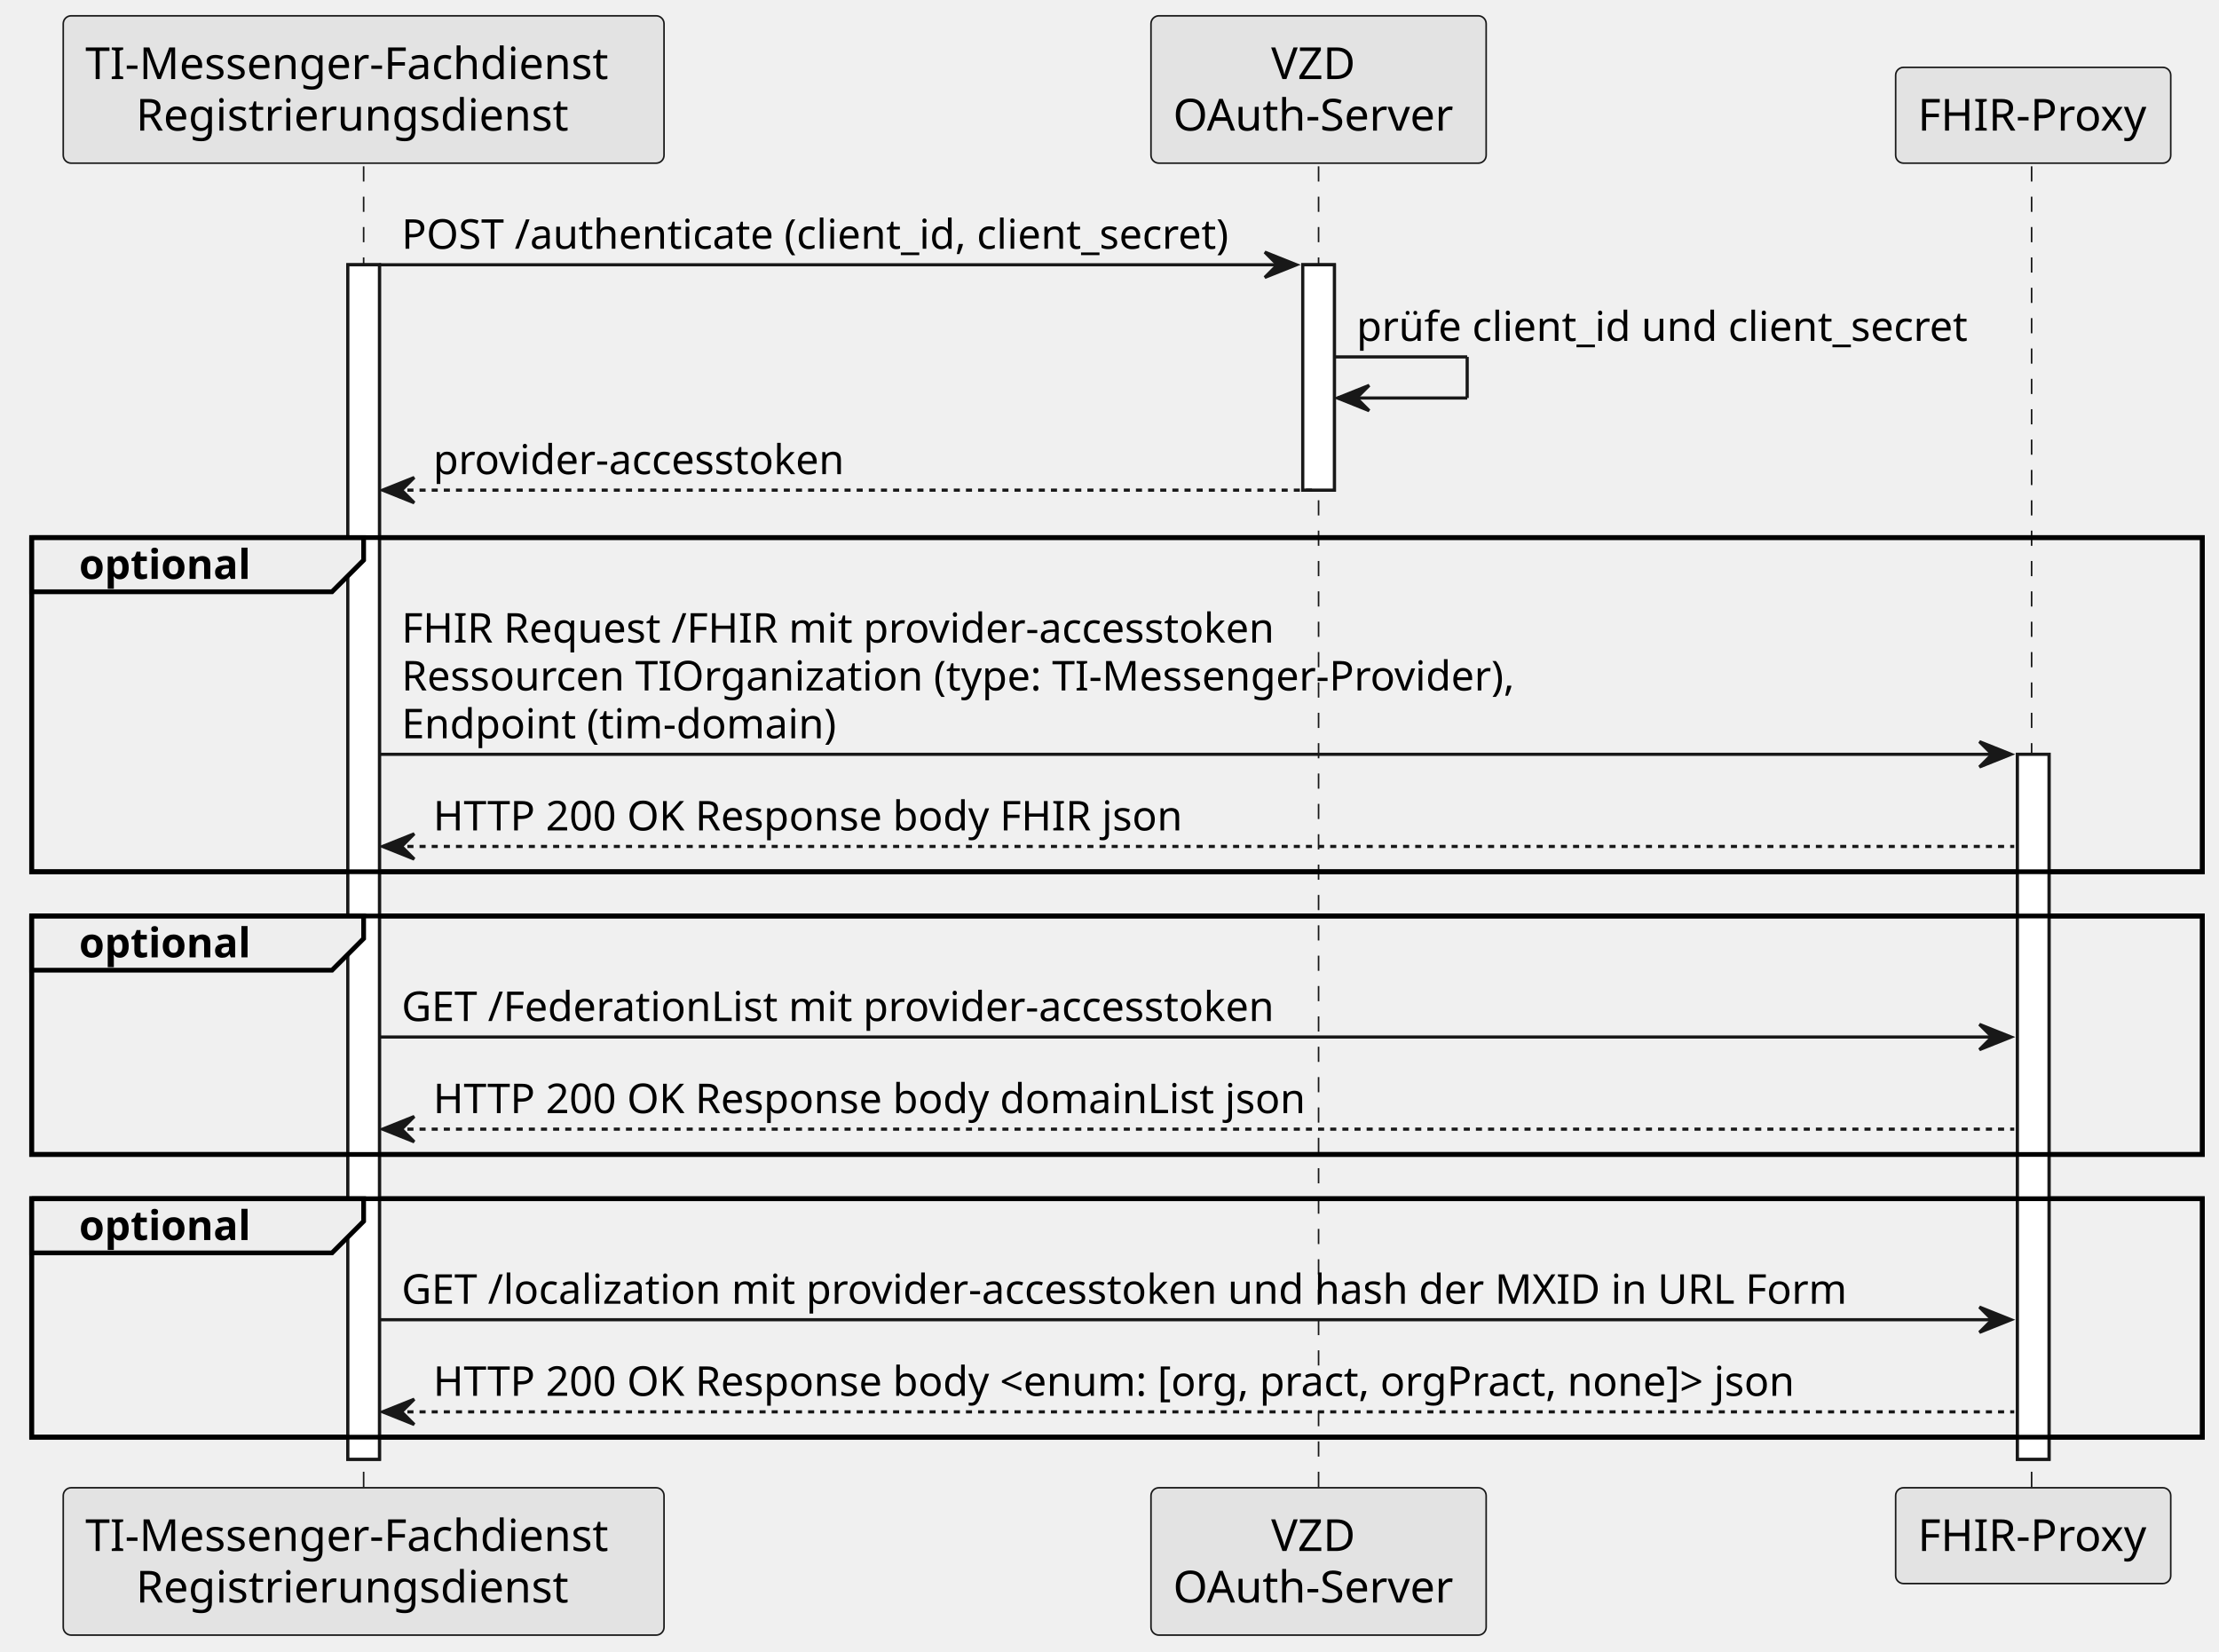
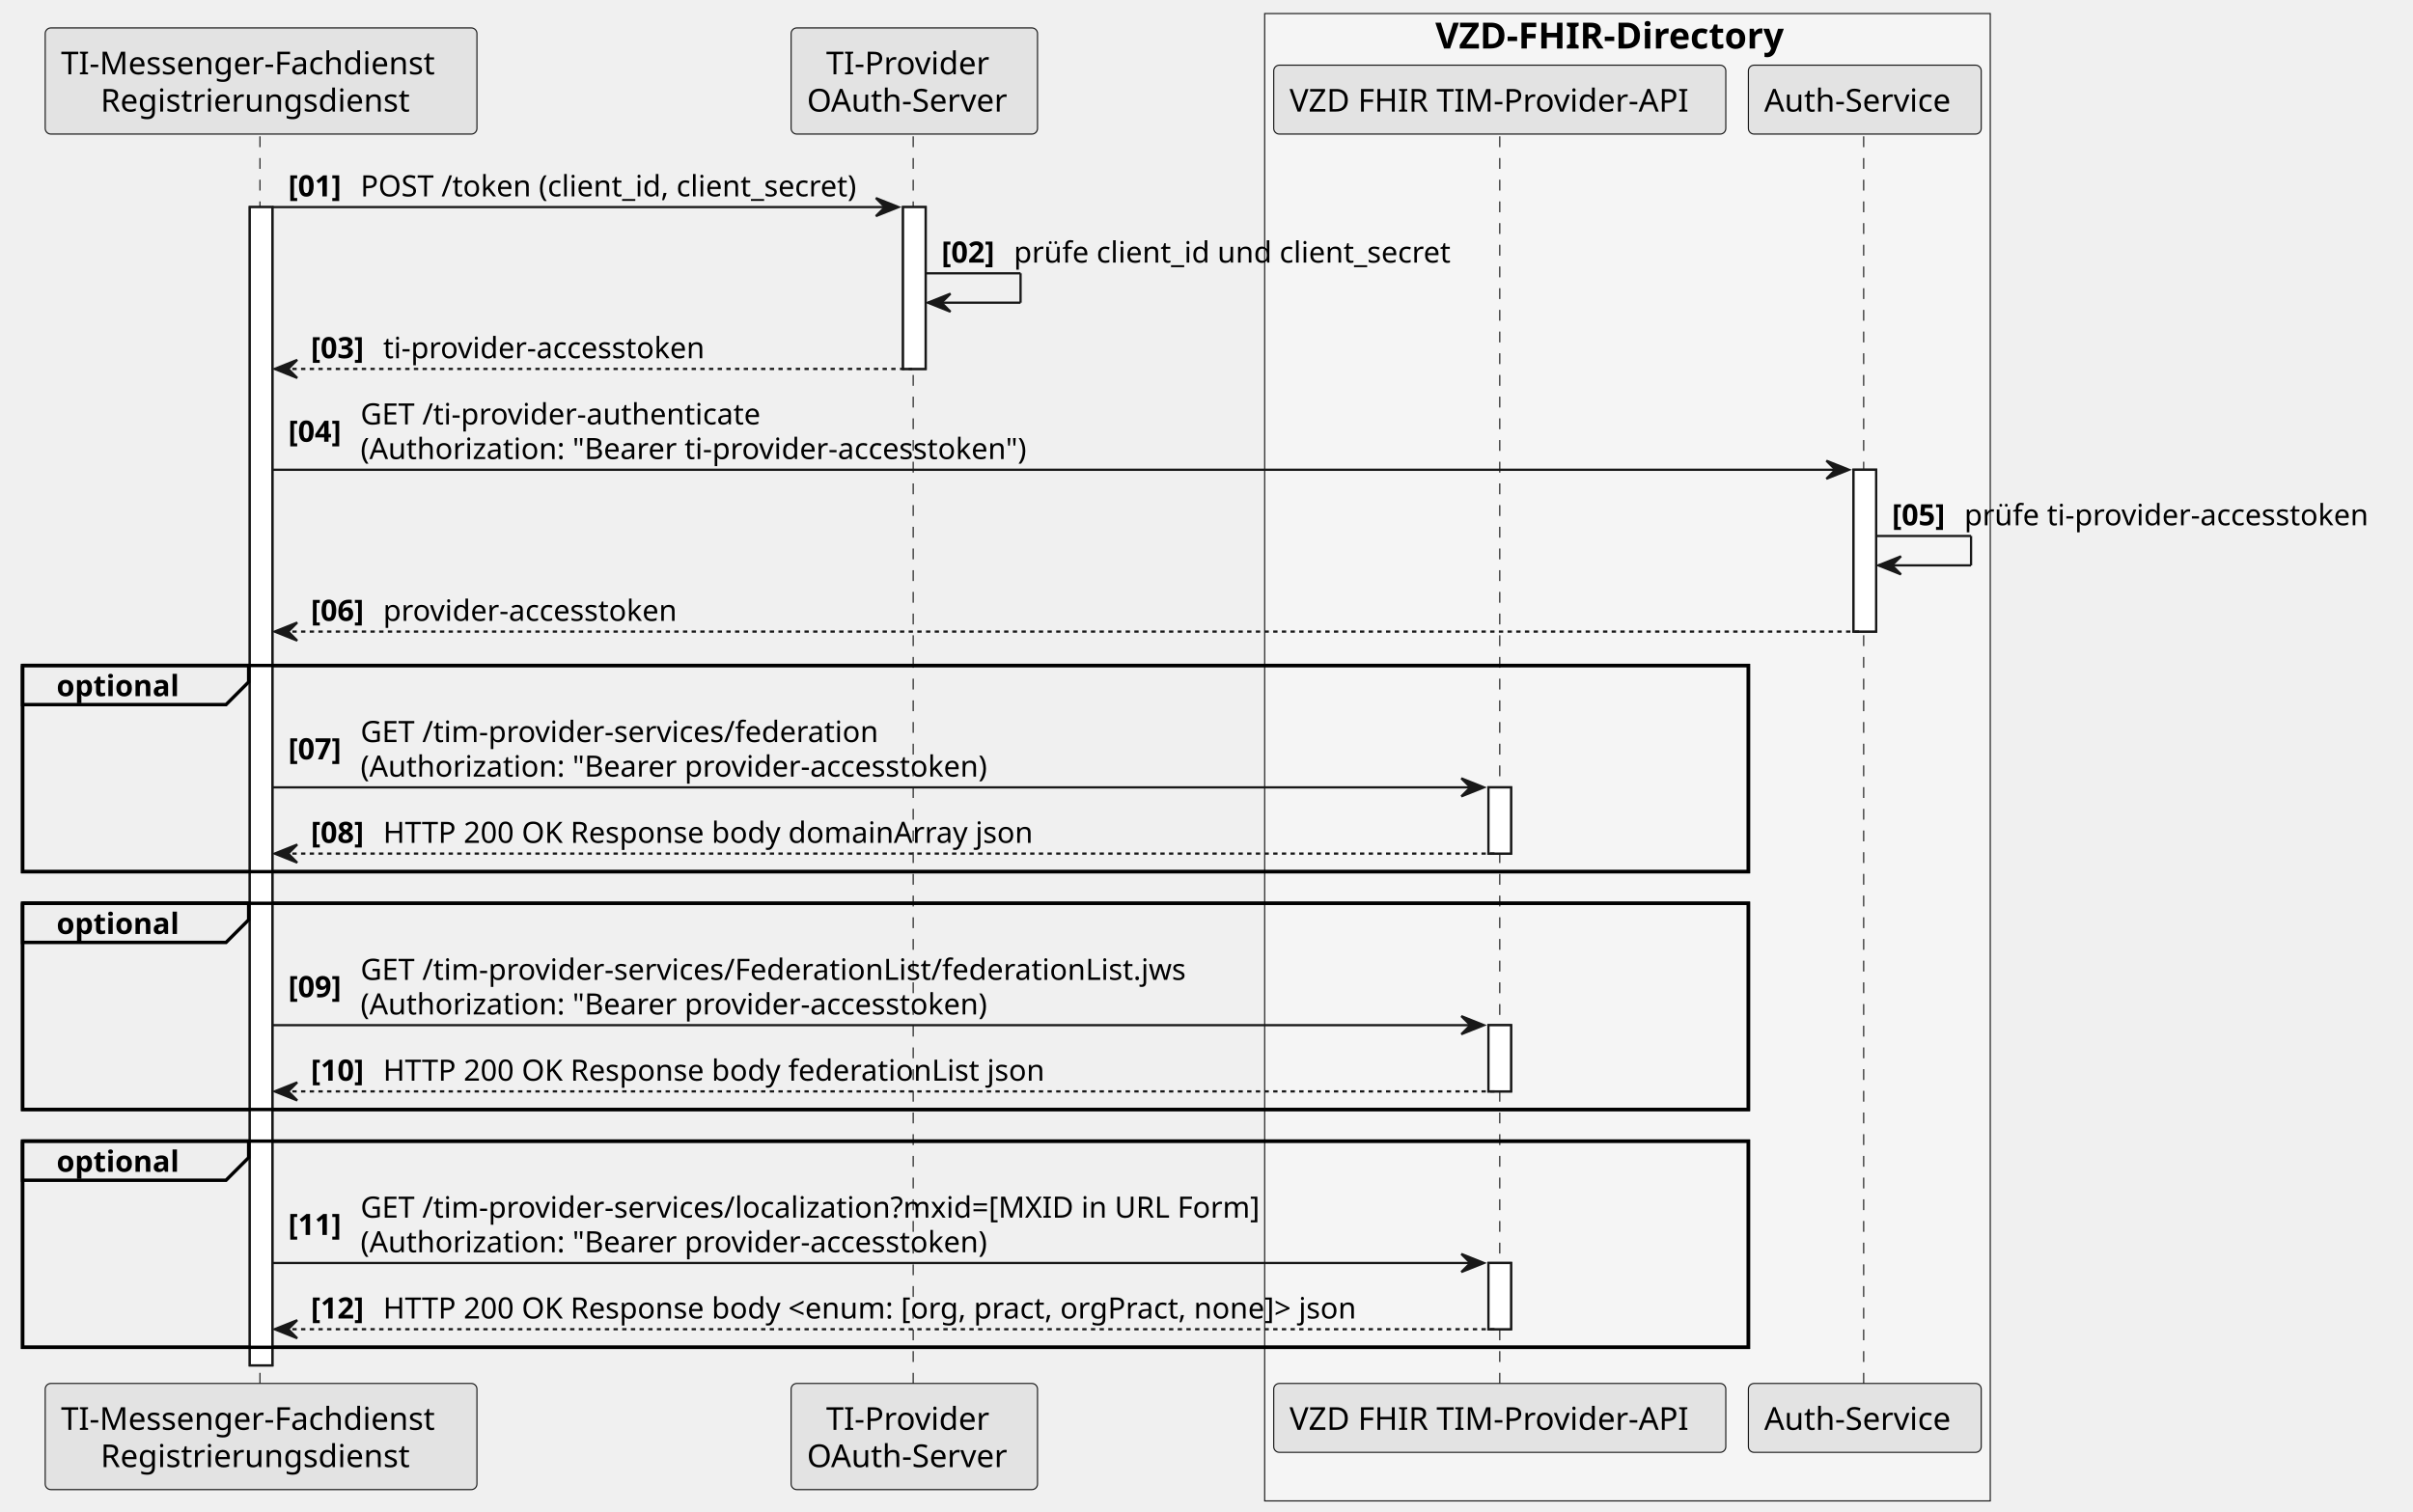
- <svg xmlns="http://www.w3.org/2000/svg" contentStyleType="text/css" height="544.792px" preserveAspectRatio="none" style="width:731px;height:544px;background:#FFFFFF;" version="1.1" viewBox="0 0 731 544" width="731.25px" zoomAndPan="magnify">
+ <svg xmlns="http://www.w3.org/2000/svg" contentStyleType="text/css" height="697.917px" preserveAspectRatio="none" style="width:1112px;height:697px;background:#FFFFFF;" version="1.1" viewBox="0 0 1112 697" width="1112.5px" zoomAndPan="magnify">
  <defs />
  <g>
-     <rect fill="#FFFFFF" height="393.465" style="stroke:#181818;stroke-width:1.042;" width="10.417" x="114.583" y="87.215" />
-     <rect fill="#FFFFFF" height="74.235" style="stroke:#181818;stroke-width:1.042;" width="10.417" x="429.167" y="87.215" />
-     <rect fill="#FFFFFF" height="232.218" style="stroke:#181818;stroke-width:1.042;" width="10.417" x="664.583" y="248.462" />
-     <rect fill="none" height="110.067" style="stroke:#000000;stroke-width:1.562;" width="715.104" x="10.417" y="177.075" />
-     <rect fill="none" height="78.54" style="stroke:#000000;stroke-width:1.562;" width="715.104" x="10.417" y="301.725" />
-     <rect fill="none" height="78.54" style="stroke:#000000;stroke-width:1.562;" width="715.104" x="10.417" y="394.849" />
-     <line style="stroke:#181818;stroke-width:0.521;stroke-dasharray:5.0,5.0;" x1="119.792" x2="119.792" y1="54.785" y2="491.097" />
-     <line style="stroke:#181818;stroke-width:0.521;stroke-dasharray:5.0,5.0;" x1="434.375" x2="434.375" y1="54.785" y2="491.097" />
-     <line style="stroke:#181818;stroke-width:0.521;stroke-dasharray:5.0,5.0;" x1="669.271" x2="669.271" y1="54.785" y2="491.097" />
-     <rect fill="#E3E3E3" height="48.535" rx="2.604" ry="2.604" style="stroke:#181818;stroke-width:0.521;" width="197.917" x="20.833" y="5.208" />
-     <text fill="#000000" font-family="sans-serif" font-size="14.583" lengthAdjust="spacing" textLength="183.333" x="28.125" y="26.037">TI-Messenger-Fachdienst</text>
-     <text fill="#000000" font-family="sans-serif" font-size="14.583" lengthAdjust="spacing" textLength="150" x="44.792" y="43.013">Registrierungsdienst</text>
-     <rect fill="#E3E3E3" height="48.535" rx="2.604" ry="2.604" style="stroke:#181818;stroke-width:0.521;" width="197.917" x="20.833" y="490.055" />
-     <text fill="#000000" font-family="sans-serif" font-size="14.583" lengthAdjust="spacing" textLength="183.333" x="28.125" y="510.884">TI-Messenger-Fachdienst</text>
-     <text fill="#000000" font-family="sans-serif" font-size="14.583" lengthAdjust="spacing" textLength="150" x="44.792" y="527.86">Registrierungsdienst</text>
-     <rect fill="#E3E3E3" height="48.535" rx="2.604" ry="2.604" style="stroke:#181818;stroke-width:0.521;" width="110.417" x="379.167" y="5.208" />
-     <text fill="#000000" font-family="sans-serif" font-size="14.583" lengthAdjust="spacing" textLength="31.25" x="418.75" y="26.037">VZD</text>
-     <text fill="#000000" font-family="sans-serif" font-size="14.583" lengthAdjust="spacing" textLength="95.833" x="386.458" y="43.013">OAuth-Server</text>
-     <rect fill="#E3E3E3" height="48.535" rx="2.604" ry="2.604" style="stroke:#181818;stroke-width:0.521;" width="110.417" x="379.167" y="490.055" />
-     <text fill="#000000" font-family="sans-serif" font-size="14.583" lengthAdjust="spacing" textLength="31.25" x="418.75" y="510.884">VZD</text>
-     <text fill="#000000" font-family="sans-serif" font-size="14.583" lengthAdjust="spacing" textLength="95.833" x="386.458" y="527.86">OAuth-Server</text>
-     <rect fill="#E3E3E3" height="31.559" rx="2.604" ry="2.604" style="stroke:#181818;stroke-width:0.521;" width="90.625" x="624.479" y="22.184" />
-     <text fill="#000000" font-family="sans-serif" font-size="14.583" lengthAdjust="spacing" textLength="76.042" x="631.771" y="43.013">FHIR-Proxy</text>
-     <rect fill="#E3E3E3" height="31.559" rx="2.604" ry="2.604" style="stroke:#181818;stroke-width:0.521;" width="90.625" x="624.479" y="490.055" />
-     <text fill="#000000" font-family="sans-serif" font-size="14.583" lengthAdjust="spacing" textLength="76.042" x="631.771" y="510.884">FHIR-Proxy</text>
-     <rect fill="#FFFFFF" height="393.465" style="stroke:#181818;stroke-width:1.042;" width="10.417" x="114.583" y="87.215" />
-     <rect fill="#FFFFFF" height="74.235" style="stroke:#181818;stroke-width:1.042;" width="10.417" x="429.167" y="87.215" />
-     <rect fill="#FFFFFF" height="232.218" style="stroke:#181818;stroke-width:1.042;" width="10.417" x="664.583" y="248.462" />
-     <polygon fill="#181818" points="416.667,83.049,427.083,87.215,416.667,91.382,420.833,87.215" style="stroke:#181818;stroke-width:1.042;" />
-     <line style="stroke:#181818;stroke-width:1.042;" x1="125" x2="422.917" y1="87.215" y2="87.215" />
-     <text fill="#000000" font-family="sans-serif" font-size="13.542" lengthAdjust="spacing" textLength="289.583" x="132.292" y="81.938">POST /authenticate (client_id, client_secret)</text>
-     <line style="stroke:#181818;stroke-width:1.042;" x1="439.583" x2="483.333" y1="117.562" y2="117.562" />
-     <line style="stroke:#181818;stroke-width:1.042;" x1="483.333" x2="483.333" y1="117.562" y2="131.103" />
-     <line style="stroke:#181818;stroke-width:1.042;" x1="440.625" x2="483.333" y1="131.103" y2="131.103" />
-     <polygon fill="#181818" points="451.042,126.937,440.625,131.103,451.042,135.27,446.875,131.103" style="stroke:#181818;stroke-width:1.042;" />
-     <text fill="#000000" font-family="sans-serif" font-size="13.542" lengthAdjust="spacing" textLength="210.417" x="446.875" y="112.285">prüfe client_id und client_secret</text>
-     <polygon fill="#181818" points="136.458,157.284,126.042,161.45,136.458,165.617,132.292,161.45" style="stroke:#181818;stroke-width:1.042;" />
-     <line style="stroke:#181818;stroke-width:1.042;stroke-dasharray:2.0,2.0;" x1="130.208" x2="433.333" y1="161.45" y2="161.45" />
-     <text fill="#000000" font-family="sans-serif" font-size="13.542" lengthAdjust="spacing" textLength="142.708" x="142.708" y="156.173">provider-accesstoken</text>
-     <path d="M10.417,177.075 L119.792,177.075 L119.792,184.505 L109.375,194.922 L10.417,194.922 L10.417,177.075 " fill="#EEEEEE" style="stroke:#000000;stroke-width:1.562;" />
-     <rect fill="none" height="110.067" style="stroke:#000000;stroke-width:1.562;" width="715.104" x="10.417" y="177.075" />
-     <text fill="#000000" font-family="sans-serif" font-size="13.542" font-weight="bold" lengthAdjust="spacing" textLength="62.5" x="26.042" y="190.686">optional</text>
-     <polygon fill="#181818" points="652.083,244.295,662.5,248.462,652.083,252.629,656.25,248.462" style="stroke:#181818;stroke-width:1.042;" />
-     <line style="stroke:#181818;stroke-width:1.042;" x1="125" x2="658.333" y1="248.462" y2="248.462" />
-     <text fill="#000000" font-family="sans-serif" font-size="13.542" lengthAdjust="spacing" textLength="297.917" x="132.292" y="211.658">FHIR Request /FHIR mit provider-accesstoken</text>
-     <text fill="#000000" font-family="sans-serif" font-size="13.542" lengthAdjust="spacing" textLength="380.208" x="132.292" y="227.422">Ressourcen TIOrganization (type: TI-Messenger-Provider),</text>
-     <text fill="#000000" font-family="sans-serif" font-size="13.542" lengthAdjust="spacing" textLength="150" x="132.292" y="243.185">Endpoint (tim-domain)</text>
-     <polygon fill="#181818" points="136.458,274.642,126.042,278.809,136.458,282.975,132.292,278.809" style="stroke:#181818;stroke-width:1.042;" />
-     <line style="stroke:#181818;stroke-width:1.042;stroke-dasharray:2.0,2.0;" x1="130.208" x2="663.542" y1="278.809" y2="278.809" />
-     <text fill="#000000" font-family="sans-serif" font-size="13.542" lengthAdjust="spacing" textLength="255.208" x="142.708" y="273.532">HTTP 200 OK Response body FHIR json</text>
-     <path d="M10.417,301.725 L119.792,301.725 L119.792,309.155 L109.375,319.572 L10.417,319.572 L10.417,301.725 " fill="#EEEEEE" style="stroke:#000000;stroke-width:1.562;" />
-     <rect fill="none" height="78.54" style="stroke:#000000;stroke-width:1.562;" width="715.104" x="10.417" y="301.725" />
-     <text fill="#000000" font-family="sans-serif" font-size="13.542" font-weight="bold" lengthAdjust="spacing" textLength="62.5" x="26.042" y="315.337">optional</text>
-     <polygon fill="#181818" points="652.083,337.419,662.5,341.585,652.083,345.752,656.25,341.585" style="stroke:#181818;stroke-width:1.042;" />
-     <line style="stroke:#181818;stroke-width:1.042;" x1="125" x2="658.333" y1="341.585" y2="341.585" />
-     <text fill="#000000" font-family="sans-serif" font-size="13.542" lengthAdjust="spacing" textLength="301.042" x="132.292" y="336.308">GET /FederationList mit provider-accesstoken</text>
-     <polygon fill="#181818" points="136.458,367.765,126.042,371.932,136.458,376.099,132.292,371.932" style="stroke:#181818;stroke-width:1.042;" />
-     <line style="stroke:#181818;stroke-width:1.042;stroke-dasharray:2.0,2.0;" x1="130.208" x2="663.542" y1="371.932" y2="371.932" />
-     <text fill="#000000" font-family="sans-serif" font-size="13.542" lengthAdjust="spacing" textLength="298.958" x="142.708" y="366.655">HTTP 200 OK Response body domainList json</text>
-     <path d="M10.417,394.849 L119.792,394.849 L119.792,402.279 L109.375,412.695 L10.417,412.695 L10.417,394.849 " fill="#EEEEEE" style="stroke:#000000;stroke-width:1.562;" />
-     <rect fill="none" height="78.54" style="stroke:#000000;stroke-width:1.562;" width="715.104" x="10.417" y="394.849" />
-     <text fill="#000000" font-family="sans-serif" font-size="13.542" font-weight="bold" lengthAdjust="spacing" textLength="62.5" x="26.042" y="408.46">optional</text>
-     <polygon fill="#181818" points="652.083,430.542,662.5,434.709,652.083,438.875,656.25,434.709" style="stroke:#181818;stroke-width:1.042;" />
-     <line style="stroke:#181818;stroke-width:1.042;" x1="125" x2="658.333" y1="434.709" y2="434.709" />
-     <text fill="#000000" font-family="sans-serif" font-size="13.542" lengthAdjust="spacing" textLength="494.792" x="132.292" y="429.432">GET /localization mit provider-accesstoken und hash der MXID in URL Form</text>
-     <polygon fill="#181818" points="136.458,460.889,126.042,465.055,136.458,469.222,132.292,465.055" style="stroke:#181818;stroke-width:1.042;" />
-     <line style="stroke:#181818;stroke-width:1.042;stroke-dasharray:2.0,2.0;" x1="130.208" x2="663.542" y1="465.055" y2="465.055" />
-     <text fill="#000000" font-family="sans-serif" font-size="13.542" lengthAdjust="spacing" textLength="477.083" x="142.708" y="459.778">HTTP 200 OK Response body &lt;enum: [org, pract, orgPract, none]&gt; json</text>
+     <rect fill="#F5F5F5" height="685.634" style="stroke:#181818;stroke-width:0.521;" width="334.375" x="582.812" y="6.25" />
+     <text fill="#000000" font-family="sans-serif" font-size="16.667" font-weight="bold" lengthAdjust="spacing" textLength="172.917" x="661.458" y="22.363">VZD-FHIR-Directory</text>
+     <text fill="#000000" font-family="sans-serif" font-size="13.542" font-weight="bold" lengthAdjust="spacing" textLength="4.167" x="834.375" y="23.023"> </text>
+     <rect fill="#FFFFFF" height="533.948" style="stroke:#181818;stroke-width:1.042;" width="10.417" x="115.104" y="95.461" />
+     <rect fill="#FFFFFF" height="74.605" style="stroke:#181818;stroke-width:1.042;" width="10.417" x="416.146" y="95.461" />
+     <rect fill="#FFFFFF" height="30.532" style="stroke:#181818;stroke-width:1.042;" width="10.417" x="685.938" y="362.956" />
+     <rect fill="#FFFFFF" height="30.532" style="stroke:#181818;stroke-width:1.042;" width="10.417" x="685.938" y="472.583" />
+     <rect fill="#FFFFFF" height="30.532" style="stroke:#181818;stroke-width:1.042;" width="10.417" x="685.938" y="582.21" />
+     <rect fill="#FFFFFF" height="74.605" style="stroke:#181818;stroke-width:1.042;" width="10.417" x="854.167" y="216.547" />
+     <rect fill="none" height="95.044" style="stroke:#000000;stroke-width:1.562;" width="795.312" x="10.417" y="306.777" />
+     <rect fill="none" height="95.044" style="stroke:#000000;stroke-width:1.562;" width="795.312" x="10.417" y="416.404" />
+     <rect fill="none" height="95.044" style="stroke:#000000;stroke-width:1.562;" width="795.312" x="10.417" y="526.032" />
+     <line style="stroke:#181818;stroke-width:0.521;stroke-dasharray:5.0,5.0;" x1="119.792" x2="119.792" y1="62.846" y2="638.784" />
+     <line style="stroke:#181818;stroke-width:0.521;stroke-dasharray:5.0,5.0;" x1="420.833" x2="420.833" y1="62.846" y2="638.784" />
+     <line style="stroke:#181818;stroke-width:0.521;stroke-dasharray:5.0,5.0;" x1="691.146" x2="691.146" y1="62.846" y2="638.784" />
+     <line style="stroke:#181818;stroke-width:0.521;stroke-dasharray:5.0,5.0;" x1="858.854" x2="858.854" y1="62.846" y2="638.784" />
+     <rect fill="#E3E3E3" height="48.934" rx="2.604" ry="2.604" style="stroke:#181818;stroke-width:0.521;" width="198.958" x="20.833" y="12.87" />
+     <text fill="#000000" font-family="sans-serif" font-size="14.583" lengthAdjust="spacing" textLength="184.375" x="28.125" y="34.261">TI-Messenger-Fachdienst</text>
+     <text fill="#000000" font-family="sans-serif" font-size="14.583" lengthAdjust="spacing" textLength="147.917" x="46.354" y="51.436">Registrierungsdienst</text>
+     <rect fill="#E3E3E3" height="48.934" rx="2.604" ry="2.604" style="stroke:#181818;stroke-width:0.521;" width="198.958" x="20.833" y="637.742" />
+     <text fill="#000000" font-family="sans-serif" font-size="14.583" lengthAdjust="spacing" textLength="184.375" x="28.125" y="659.133">TI-Messenger-Fachdienst</text>
+     <text fill="#000000" font-family="sans-serif" font-size="14.583" lengthAdjust="spacing" textLength="147.917" x="46.354" y="676.308">Registrierungsdienst</text>
+     <rect fill="#E3E3E3" height="48.934" rx="2.604" ry="2.604" style="stroke:#181818;stroke-width:0.521;" width="113.542" x="364.583" y="12.87" />
+     <text fill="#000000" font-family="sans-serif" font-size="14.583" lengthAdjust="spacing" textLength="81.25" x="380.729" y="34.261">TI-Provider</text>
+     <text fill="#000000" font-family="sans-serif" font-size="14.583" lengthAdjust="spacing" textLength="98.958" x="371.875" y="51.436">OAuth-Server</text>
+     <rect fill="#E3E3E3" height="48.934" rx="2.604" ry="2.604" style="stroke:#181818;stroke-width:0.521;" width="113.542" x="364.583" y="637.742" />
+     <text fill="#000000" font-family="sans-serif" font-size="14.583" lengthAdjust="spacing" textLength="81.25" x="380.729" y="659.133">TI-Provider</text>
+     <text fill="#000000" font-family="sans-serif" font-size="14.583" lengthAdjust="spacing" textLength="98.958" x="371.875" y="676.308">OAuth-Server</text>
+     <rect fill="#E3E3E3" height="31.759" rx="2.604" ry="2.604" style="stroke:#181818;stroke-width:0.521;" width="208.333" x="586.979" y="30.046" />
+     <text fill="#000000" font-family="sans-serif" font-size="14.583" lengthAdjust="spacing" textLength="193.75" x="594.271" y="51.436">VZD FHIR TIM-Provider-API</text>
+     <rect fill="#E3E3E3" height="31.759" rx="2.604" ry="2.604" style="stroke:#181818;stroke-width:0.521;" width="208.333" x="586.979" y="637.742" />
+     <text fill="#000000" font-family="sans-serif" font-size="14.583" lengthAdjust="spacing" textLength="193.75" x="594.271" y="659.133">VZD FHIR TIM-Provider-API</text>
+     <rect fill="#E3E3E3" height="31.759" rx="2.604" ry="2.604" style="stroke:#181818;stroke-width:0.521;" width="107.292" x="805.729" y="30.046" />
+     <text fill="#000000" font-family="sans-serif" font-size="14.583" lengthAdjust="spacing" textLength="92.708" x="813.021" y="51.436">Auth-Service</text>
+     <rect fill="#E3E3E3" height="31.759" rx="2.604" ry="2.604" style="stroke:#181818;stroke-width:0.521;" width="107.292" x="805.729" y="637.742" />
+     <text fill="#000000" font-family="sans-serif" font-size="14.583" lengthAdjust="spacing" textLength="92.708" x="813.021" y="659.133">Auth-Service</text>
+     <rect fill="#FFFFFF" height="533.948" style="stroke:#181818;stroke-width:1.042;" width="10.417" x="115.104" y="95.461" />
+     <rect fill="#FFFFFF" height="74.605" style="stroke:#181818;stroke-width:1.042;" width="10.417" x="416.146" y="95.461" />
+     <rect fill="#FFFFFF" height="30.532" style="stroke:#181818;stroke-width:1.042;" width="10.417" x="685.938" y="362.956" />
+     <rect fill="#FFFFFF" height="30.532" style="stroke:#181818;stroke-width:1.042;" width="10.417" x="685.938" y="472.583" />
+     <rect fill="#FFFFFF" height="30.532" style="stroke:#181818;stroke-width:1.042;" width="10.417" x="685.938" y="582.21" />
+     <rect fill="#FFFFFF" height="74.605" style="stroke:#181818;stroke-width:1.042;" width="10.417" x="854.167" y="216.547" />
+     <polygon fill="#181818" points="403.646,91.294,414.062,95.461,403.646,99.628,407.812,95.461" style="stroke:#181818;stroke-width:1.042;" />
+     <line style="stroke:#181818;stroke-width:1.042;" x1="125.521" x2="409.896" y1="95.461" y2="95.461" />
+     <text fill="#000000" font-family="sans-serif" font-size="13.542" font-weight="bold" lengthAdjust="spacing" textLength="29.167" x="132.812" y="90.521">[01]</text>
+     <text fill="#000000" font-family="sans-serif" font-size="13.542" lengthAdjust="spacing" textLength="242.708" x="166.146" y="90.521">POST /token (client_id, client_secret)</text>
+     <line style="stroke:#181818;stroke-width:1.042;" x1="426.562" x2="470.312" y1="125.993" y2="125.993" />
+     <line style="stroke:#181818;stroke-width:1.042;" x1="470.312" x2="470.312" y1="125.993" y2="139.535" />
+     <line style="stroke:#181818;stroke-width:1.042;" x1="427.604" x2="470.312" y1="139.535" y2="139.535" />
+     <polygon fill="#181818" points="438.021,135.368,427.604,139.535,438.021,143.701,433.854,139.535" style="stroke:#181818;stroke-width:1.042;" />
+     <text fill="#000000" font-family="sans-serif" font-size="13.542" font-weight="bold" lengthAdjust="spacing" textLength="29.167" x="433.854" y="121.053">[02]</text>
+     <text fill="#000000" font-family="sans-serif" font-size="13.542" lengthAdjust="spacing" textLength="211.458" x="467.188" y="121.053">prüfe client_id und client_secret</text>
+     <polygon fill="#181818" points="136.979,165.9,126.562,170.066,136.979,174.233,132.812,170.066" style="stroke:#181818;stroke-width:1.042;" />
+     <line style="stroke:#181818;stroke-width:1.042;stroke-dasharray:2.0,2.0;" x1="130.729" x2="420.312" y1="170.066" y2="170.066" />
+     <text fill="#000000" font-family="sans-serif" font-size="13.542" font-weight="bold" lengthAdjust="spacing" textLength="29.167" x="143.229" y="165.126">[03]</text>
+     <text fill="#000000" font-family="sans-serif" font-size="13.542" lengthAdjust="spacing" textLength="161.458" x="176.562" y="165.126">ti-provider-accesstoken</text>
+     <polygon fill="#181818" points="841.667,212.38,852.083,216.547,841.667,220.713,845.833,216.547" style="stroke:#181818;stroke-width:1.042;" />
+     <line style="stroke:#181818;stroke-width:1.042;" x1="125.521" x2="847.917" y1="216.547" y2="216.547" />
+     <text fill="#000000" font-family="sans-serif" font-size="13.542" font-weight="bold" lengthAdjust="spacing" textLength="29.167" x="132.812" y="203.633">[04]</text>
+     <text fill="#000000" font-family="sans-serif" font-size="13.542" lengthAdjust="spacing" textLength="197.917" x="166.146" y="195.658">GET /ti-provider-authenticate</text>
+     <text fill="#000000" font-family="sans-serif" font-size="13.542" lengthAdjust="spacing" textLength="321.875" x="166.146" y="211.607">(Authorization: "Bearer ti-provider-accesstoken")</text>
+     <line style="stroke:#181818;stroke-width:1.042;" x1="864.583" x2="908.333" y1="247.078" y2="247.078" />
+     <line style="stroke:#181818;stroke-width:1.042;" x1="908.333" x2="908.333" y1="247.078" y2="260.62" />
+     <line style="stroke:#181818;stroke-width:1.042;" x1="865.625" x2="908.333" y1="260.62" y2="260.62" />
+     <polygon fill="#181818" points="876.042,256.454,865.625,260.62,876.042,264.787,871.875,260.62" style="stroke:#181818;stroke-width:1.042;" />
+     <text fill="#000000" font-family="sans-serif" font-size="13.542" font-weight="bold" lengthAdjust="spacing" textLength="29.167" x="871.875" y="242.139">[05]</text>
+     <text fill="#000000" font-family="sans-serif" font-size="13.542" lengthAdjust="spacing" textLength="200" x="905.208" y="242.139">prüfe ti-provider-accesstoken</text>
+     <polygon fill="#181818" points="136.979,286.985,126.562,291.152,136.979,295.319,132.812,291.152" style="stroke:#181818;stroke-width:1.042;" />
+     <line style="stroke:#181818;stroke-width:1.042;stroke-dasharray:2.0,2.0;" x1="130.729" x2="858.333" y1="291.152" y2="291.152" />
+     <text fill="#000000" font-family="sans-serif" font-size="13.542" font-weight="bold" lengthAdjust="spacing" textLength="29.167" x="143.229" y="286.212">[06]</text>
+     <text fill="#000000" font-family="sans-serif" font-size="13.542" lengthAdjust="spacing" textLength="143.75" x="176.562" y="286.212">provider-accesstoken</text>
+     <path d="M10.417,306.777 L114.583,306.777 L114.583,314.392 L104.167,324.809 L10.417,324.809 L10.417,306.777 " fill="#EEEEEE" style="stroke:#000000;stroke-width:1.562;" />
+     <rect fill="none" height="95.044" style="stroke:#000000;stroke-width:1.562;" width="795.312" x="10.417" y="306.777" />
+     <text fill="#000000" font-family="sans-serif" font-size="13.542" font-weight="bold" lengthAdjust="spacing" textLength="57.292" x="26.042" y="320.911">optional</text>
+     <polygon fill="#181818" points="673.438,358.789,683.854,362.956,673.438,367.122,677.604,362.956" style="stroke:#181818;stroke-width:1.042;" />
+     <line style="stroke:#181818;stroke-width:1.042;" x1="125.521" x2="679.688" y1="362.956" y2="362.956" />
+     <text fill="#000000" font-family="sans-serif" font-size="13.542" font-weight="bold" lengthAdjust="spacing" textLength="29.167" x="132.812" y="350.042">[07]</text>
+     <text fill="#000000" font-family="sans-serif" font-size="13.542" lengthAdjust="spacing" textLength="256.25" x="166.146" y="342.067">GET /tim-provider-services/federation</text>
+     <text fill="#000000" font-family="sans-serif" font-size="13.542" lengthAdjust="spacing" textLength="298.958" x="166.146" y="358.016">(Authorization: "Bearer provider-accesstoken)</text>
+     <polygon fill="#181818" points="136.979,389.321,126.562,393.488,136.979,397.654,132.812,393.488" style="stroke:#181818;stroke-width:1.042;" />
+     <line style="stroke:#181818;stroke-width:1.042;stroke-dasharray:2.0,2.0;" x1="130.729" x2="690.104" y1="393.488" y2="393.488" />
+     <text fill="#000000" font-family="sans-serif" font-size="13.542" font-weight="bold" lengthAdjust="spacing" textLength="29.167" x="143.229" y="388.548">[08]</text>
+     <text fill="#000000" font-family="sans-serif" font-size="13.542" lengthAdjust="spacing" textLength="309.375" x="176.562" y="388.548">HTTP 200 OK Response body domainArray json</text>
+     <path d="M10.417,416.404 L114.583,416.404 L114.583,424.019 L104.167,434.436 L10.417,434.436 L10.417,416.404 " fill="#EEEEEE" style="stroke:#000000;stroke-width:1.562;" />
+     <rect fill="none" height="95.044" style="stroke:#000000;stroke-width:1.562;" width="795.312" x="10.417" y="416.404" />
+     <text fill="#000000" font-family="sans-serif" font-size="13.542" font-weight="bold" lengthAdjust="spacing" textLength="57.292" x="26.042" y="430.538">optional</text>
+     <polygon fill="#181818" points="673.438,468.416,683.854,472.583,673.438,476.75,677.604,472.583" style="stroke:#181818;stroke-width:1.042;" />
+     <line style="stroke:#181818;stroke-width:1.042;" x1="125.521" x2="679.688" y1="472.583" y2="472.583" />
+     <text fill="#000000" font-family="sans-serif" font-size="13.542" font-weight="bold" lengthAdjust="spacing" textLength="29.167" x="132.812" y="459.669">[09]</text>
+     <text fill="#000000" font-family="sans-serif" font-size="13.542" lengthAdjust="spacing" textLength="406.25" x="166.146" y="451.695">GET /tim-provider-services/FederationList/federationList.jws</text>
+     <text fill="#000000" font-family="sans-serif" font-size="13.542" lengthAdjust="spacing" textLength="298.958" x="166.146" y="467.643">(Authorization: "Bearer provider-accesstoken)</text>
+     <polygon fill="#181818" points="136.979,498.948,126.562,503.115,136.979,507.281,132.812,503.115" style="stroke:#181818;stroke-width:1.042;" />
+     <line style="stroke:#181818;stroke-width:1.042;stroke-dasharray:2.0,2.0;" x1="130.729" x2="690.104" y1="503.115" y2="503.115" />
+     <text fill="#000000" font-family="sans-serif" font-size="13.542" font-weight="bold" lengthAdjust="spacing" textLength="29.167" x="143.229" y="498.175">[10]</text>
+     <text fill="#000000" font-family="sans-serif" font-size="13.542" lengthAdjust="spacing" textLength="316.667" x="176.562" y="498.175">HTTP 200 OK Response body federationList json</text>
+     <path d="M10.417,526.032 L114.583,526.032 L114.583,533.647 L104.167,544.063 L10.417,544.063 L10.417,526.032 " fill="#EEEEEE" style="stroke:#000000;stroke-width:1.562;" />
+     <rect fill="none" height="95.044" style="stroke:#000000;stroke-width:1.562;" width="795.312" x="10.417" y="526.032" />
+     <text fill="#000000" font-family="sans-serif" font-size="13.542" font-weight="bold" lengthAdjust="spacing" textLength="57.292" x="26.042" y="540.165">optional</text>
+     <polygon fill="#181818" points="673.438,578.044,683.854,582.21,673.438,586.377,677.604,582.21" style="stroke:#181818;stroke-width:1.042;" />
+     <line style="stroke:#181818;stroke-width:1.042;" x1="125.521" x2="679.688" y1="582.21" y2="582.21" />
+     <text fill="#000000" font-family="sans-serif" font-size="13.542" font-weight="bold" lengthAdjust="spacing" textLength="29.167" x="132.812" y="569.296">[11]</text>
+     <text fill="#000000" font-family="sans-serif" font-size="13.542" lengthAdjust="spacing" textLength="440.625" x="166.146" y="561.322">GET /tim-provider-services/localization?mxid=[MXID in URL Form]</text>
+     <text fill="#000000" font-family="sans-serif" font-size="13.542" lengthAdjust="spacing" textLength="298.958" x="166.146" y="577.27">(Authorization: "Bearer provider-accesstoken)</text>
+     <polygon fill="#181818" points="136.979,608.575,126.562,612.742,136.979,616.909,132.812,612.742" style="stroke:#181818;stroke-width:1.042;" />
+     <line style="stroke:#181818;stroke-width:1.042;stroke-dasharray:2.0,2.0;" x1="130.729" x2="690.104" y1="612.742" y2="612.742" />
+     <text fill="#000000" font-family="sans-serif" font-size="13.542" font-weight="bold" lengthAdjust="spacing" textLength="29.167" x="143.229" y="607.802">[12]</text>
+     <text fill="#000000" font-family="sans-serif" font-size="13.542" lengthAdjust="spacing" textLength="466.667" x="176.562" y="607.802">HTTP 200 OK Response body &lt;enum: [org, pract, orgPract, none]&gt; json</text>
  </g>
</svg>
